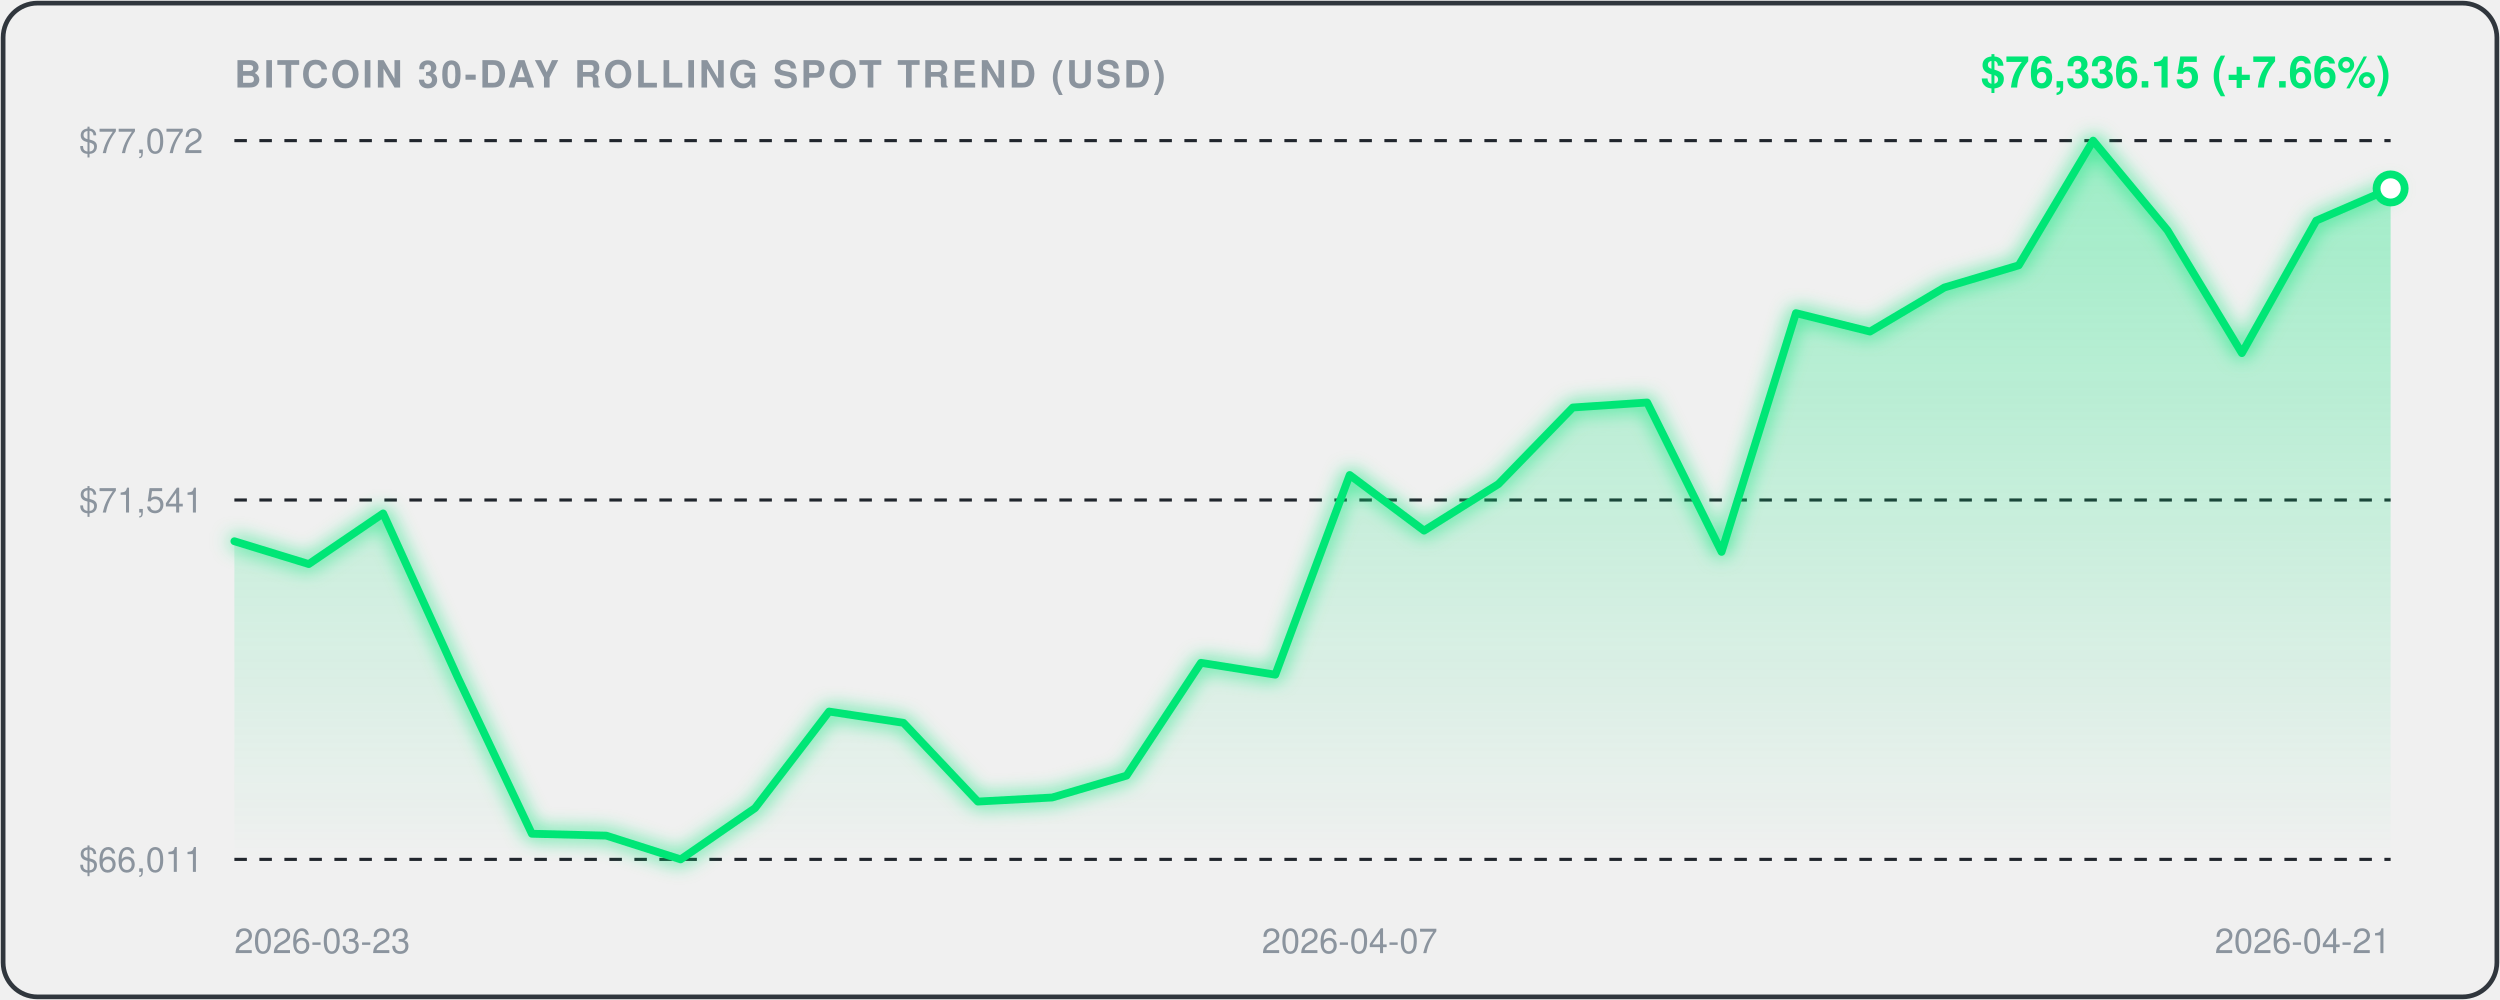
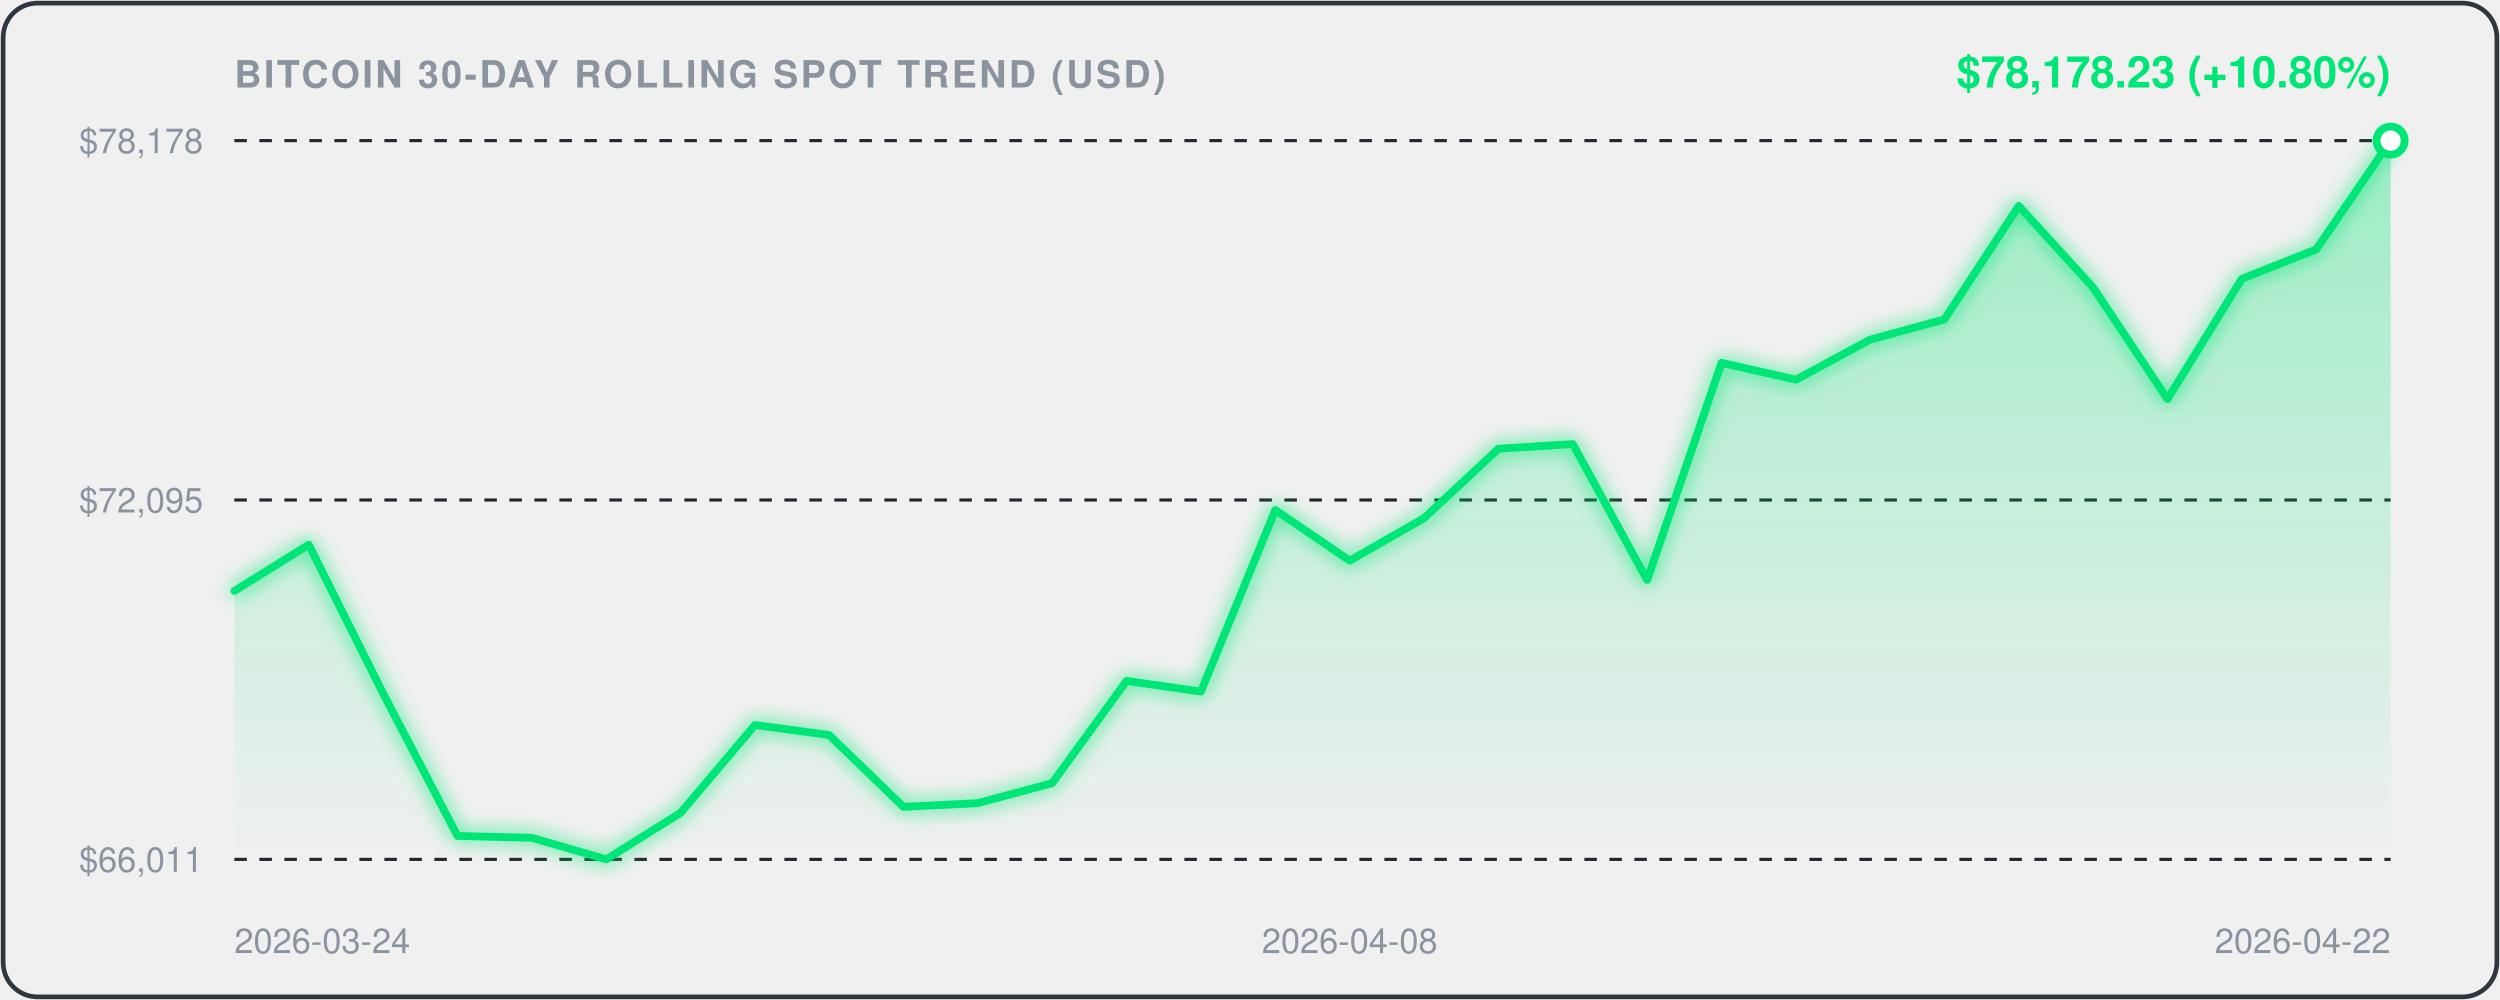
<svg xmlns="http://www.w3.org/2000/svg" viewBox="0 0 800 320" width="100%" height="100%" style="background:#0d1117;border-radius:12px;font-family:-apple-system,BlinkMacSystemFont,'Segoe UI',Helvetica,Arial,sans-serif;">
  <defs>
    <linearGradient id="areaGrad" x1="0" y1="0" x2="0" y2="1">
      <stop offset="0%" stop-color="rgba(0, 230, 118, 0.35)" />
      <stop offset="100%" stop-color="rgba(0, 230, 118, 0.0)" />
    </linearGradient>
    <filter id="glow" x="-20%" y="-20%" width="140%" height="140%">
      <feGaussianBlur stdDeviation="3" result="blur" />
      <feComposite in="SourceGraphic" in2="blur" operator="over" />
    </filter>
  </defs>
  <rect x="1" y="1" width="798" height="318" rx="11" fill="none" stroke="#30363d" stroke-width="1.5" />
  <text x="75" y="28" fill="#8b949e" font-size="12" font-weight="600" letter-spacing="0.8">BITCOIN 30-DAY ROLLING SPOT TREND (USD)</text>
-   <text x="765" y="28" text-anchor="end" fill="#00E676" font-size="14" font-weight="700">$76,336.15 (+7.66%)</text>
+   <text x="765" y="28" text-anchor="end" fill="#00E676" font-size="14" font-weight="700">$78,178.23 (+10.80%)</text>
  <line x1="75" y1="45" x2="765" y2="45" stroke="#21262d" stroke-width="1" stroke-dasharray="4,4" />
-   <text x="65" y="49" text-anchor="end" fill="#8b949e" font-size="11">$77,072</text>
+   <text x="65" y="49" text-anchor="end" fill="#8b949e" font-size="11">$78,178</text>
  <line x1="75" y1="160.0" x2="765" y2="160.0" stroke="#21262d" stroke-width="1" stroke-dasharray="4,4" />
-   <text x="65" y="164.0" text-anchor="end" fill="#8b949e" font-size="11">$71,541</text>
+   <text x="65" y="164.0" text-anchor="end" fill="#8b949e" font-size="11">$72,095</text>
  <line x1="75" y1="275" x2="765" y2="275" stroke="#21262d" stroke-width="1" stroke-dasharray="4,4" />
  <text x="65" y="279" text-anchor="end" fill="#8b949e" font-size="11">$66,011</text>
-   <path d="M 75.0,173.2 L 98.8,180.5 L 122.6,164.3 L 146.4,216.6 L 170.2,266.8 L 194.0,267.4 L 217.8,275.0 L 241.6,258.6 L 265.3,227.7 L 289.1,231.3 L 312.9,256.5 L 336.7,255.2 L 360.5,248.2 L 384.3,212.1 L 408.1,215.9 L 431.9,152.0 L 455.7,169.8 L 479.5,154.9 L 503.3,130.4 L 527.1,128.8 L 550.9,176.6 L 574.7,100.2 L 598.4,106.1 L 622.2,92.0 L 646.0,84.9 L 669.8,45.0 L 693.6,73.7 L 717.4,113.0 L 741.2,70.6 L 765.0,60.3 L 765.0,275.0 L 75.0,275.0 Z" fill="url(#areaGrad)" />
-   <path d="M 75.0,173.2 L 98.8,180.5 L 122.6,164.3 L 146.4,216.6 L 170.2,266.8 L 194.0,267.4 L 217.8,275.0 L 241.6,258.6 L 265.3,227.7 L 289.1,231.3 L 312.9,256.5 L 336.7,255.2 L 360.5,248.2 L 384.3,212.1 L 408.1,215.9 L 431.9,152.0 L 455.7,169.8 L 479.5,154.9 L 503.3,130.4 L 527.1,128.8 L 550.9,176.6 L 574.7,100.2 L 598.4,106.1 L 622.2,92.0 L 646.0,84.9 L 669.8,45.0 L 693.6,73.7 L 717.4,113.0 L 741.2,70.6 L 765.0,60.3" fill="none" stroke="#00E676" stroke-width="2.5" stroke-linecap="round" stroke-linejoin="round" filter="url(#glow)" />
-   <circle cx="765.0" cy="60.3" r="4.5" fill="#ffffff" stroke="#00E676" stroke-width="2.5" />
-   <text x="75.0" y="305" fill="#8b949e" font-size="11" text-anchor="start">2026-03-23</text>
-   <text x="431.9" y="305" fill="#8b949e" font-size="11" text-anchor="middle">2026-04-07</text>
-   <text x="765.0" y="305" fill="#8b949e" font-size="11" text-anchor="end">2026-04-21</text>
+   <path d="M 75.0,189.1 L 98.8,174.3 L 122.6,221.9 L 146.4,267.5 L 170.2,268.1 L 194.0,275.0 L 217.8,260.1 L 241.6,232.0 L 265.3,235.2 L 289.1,258.2 L 312.9,257.0 L 336.7,250.6 L 360.5,217.9 L 384.3,221.3 L 408.1,163.2 L 431.9,179.4 L 455.7,165.8 L 479.5,143.6 L 503.3,142.1 L 527.1,185.6 L 550.9,116.1 L 574.7,121.5 L 598.4,108.7 L 622.2,102.2 L 646.0,65.9 L 669.8,92.0 L 693.6,127.7 L 717.4,89.2 L 741.2,79.8 L 765.0,45.0 L 765.0,275.0 L 75.0,275.0 Z" fill="url(#areaGrad)" />
+   <path d="M 75.0,189.1 L 98.8,174.3 L 122.6,221.9 L 146.4,267.5 L 170.2,268.1 L 194.0,275.0 L 217.8,260.1 L 241.6,232.0 L 265.3,235.2 L 289.1,258.2 L 312.9,257.0 L 336.7,250.6 L 360.5,217.9 L 384.3,221.3 L 408.1,163.2 L 431.9,179.4 L 455.7,165.8 L 479.5,143.6 L 503.3,142.1 L 527.1,185.6 L 550.9,116.1 L 574.7,121.5 L 598.4,108.7 L 622.2,102.2 L 646.0,65.9 L 669.8,92.0 L 693.6,127.7 L 717.4,89.2 L 741.2,79.8 L 765.0,45.0" fill="none" stroke="#00E676" stroke-width="2.5" stroke-linecap="round" stroke-linejoin="round" filter="url(#glow)" />
+   <circle cx="765.0" cy="45.0" r="4.5" fill="#ffffff" stroke="#00E676" stroke-width="2.5" />
+   <text x="75.0" y="305" fill="#8b949e" font-size="11" text-anchor="start">2026-03-24</text>
+   <text x="431.9" y="305" fill="#8b949e" font-size="11" text-anchor="middle">2026-04-08</text>
+   <text x="765.0" y="305" fill="#8b949e" font-size="11" text-anchor="end">2026-04-22</text>
</svg>
